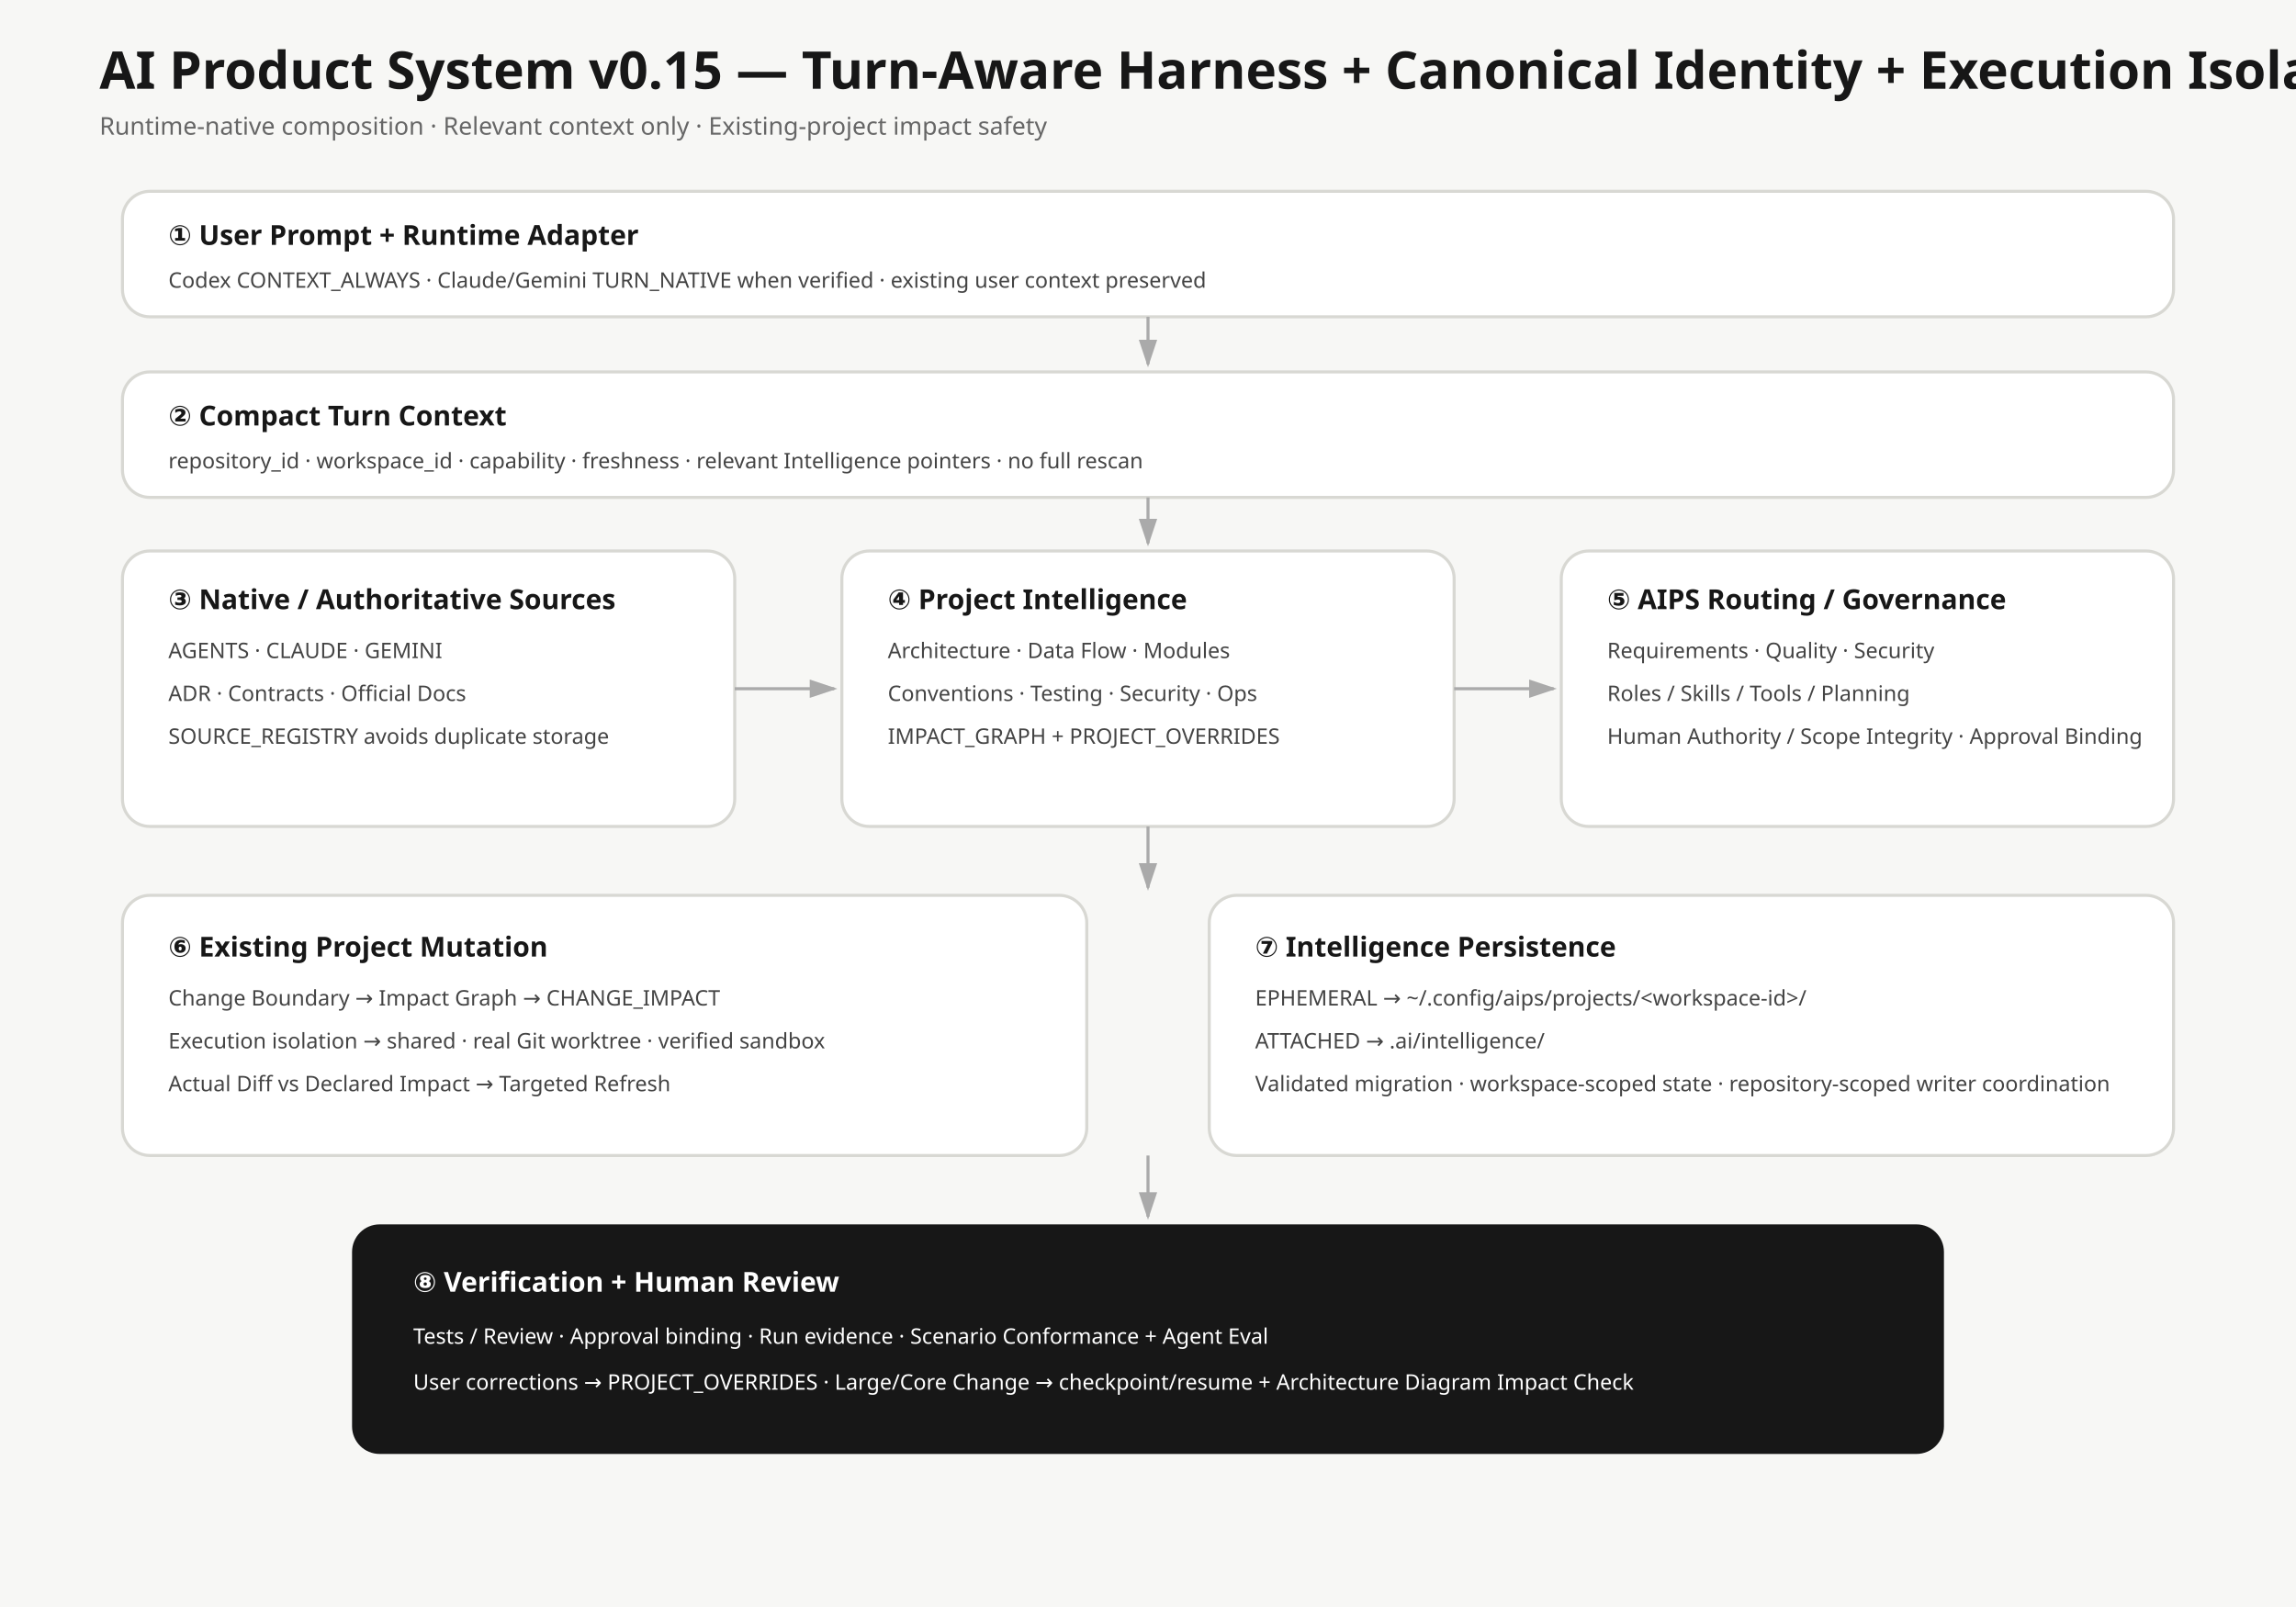
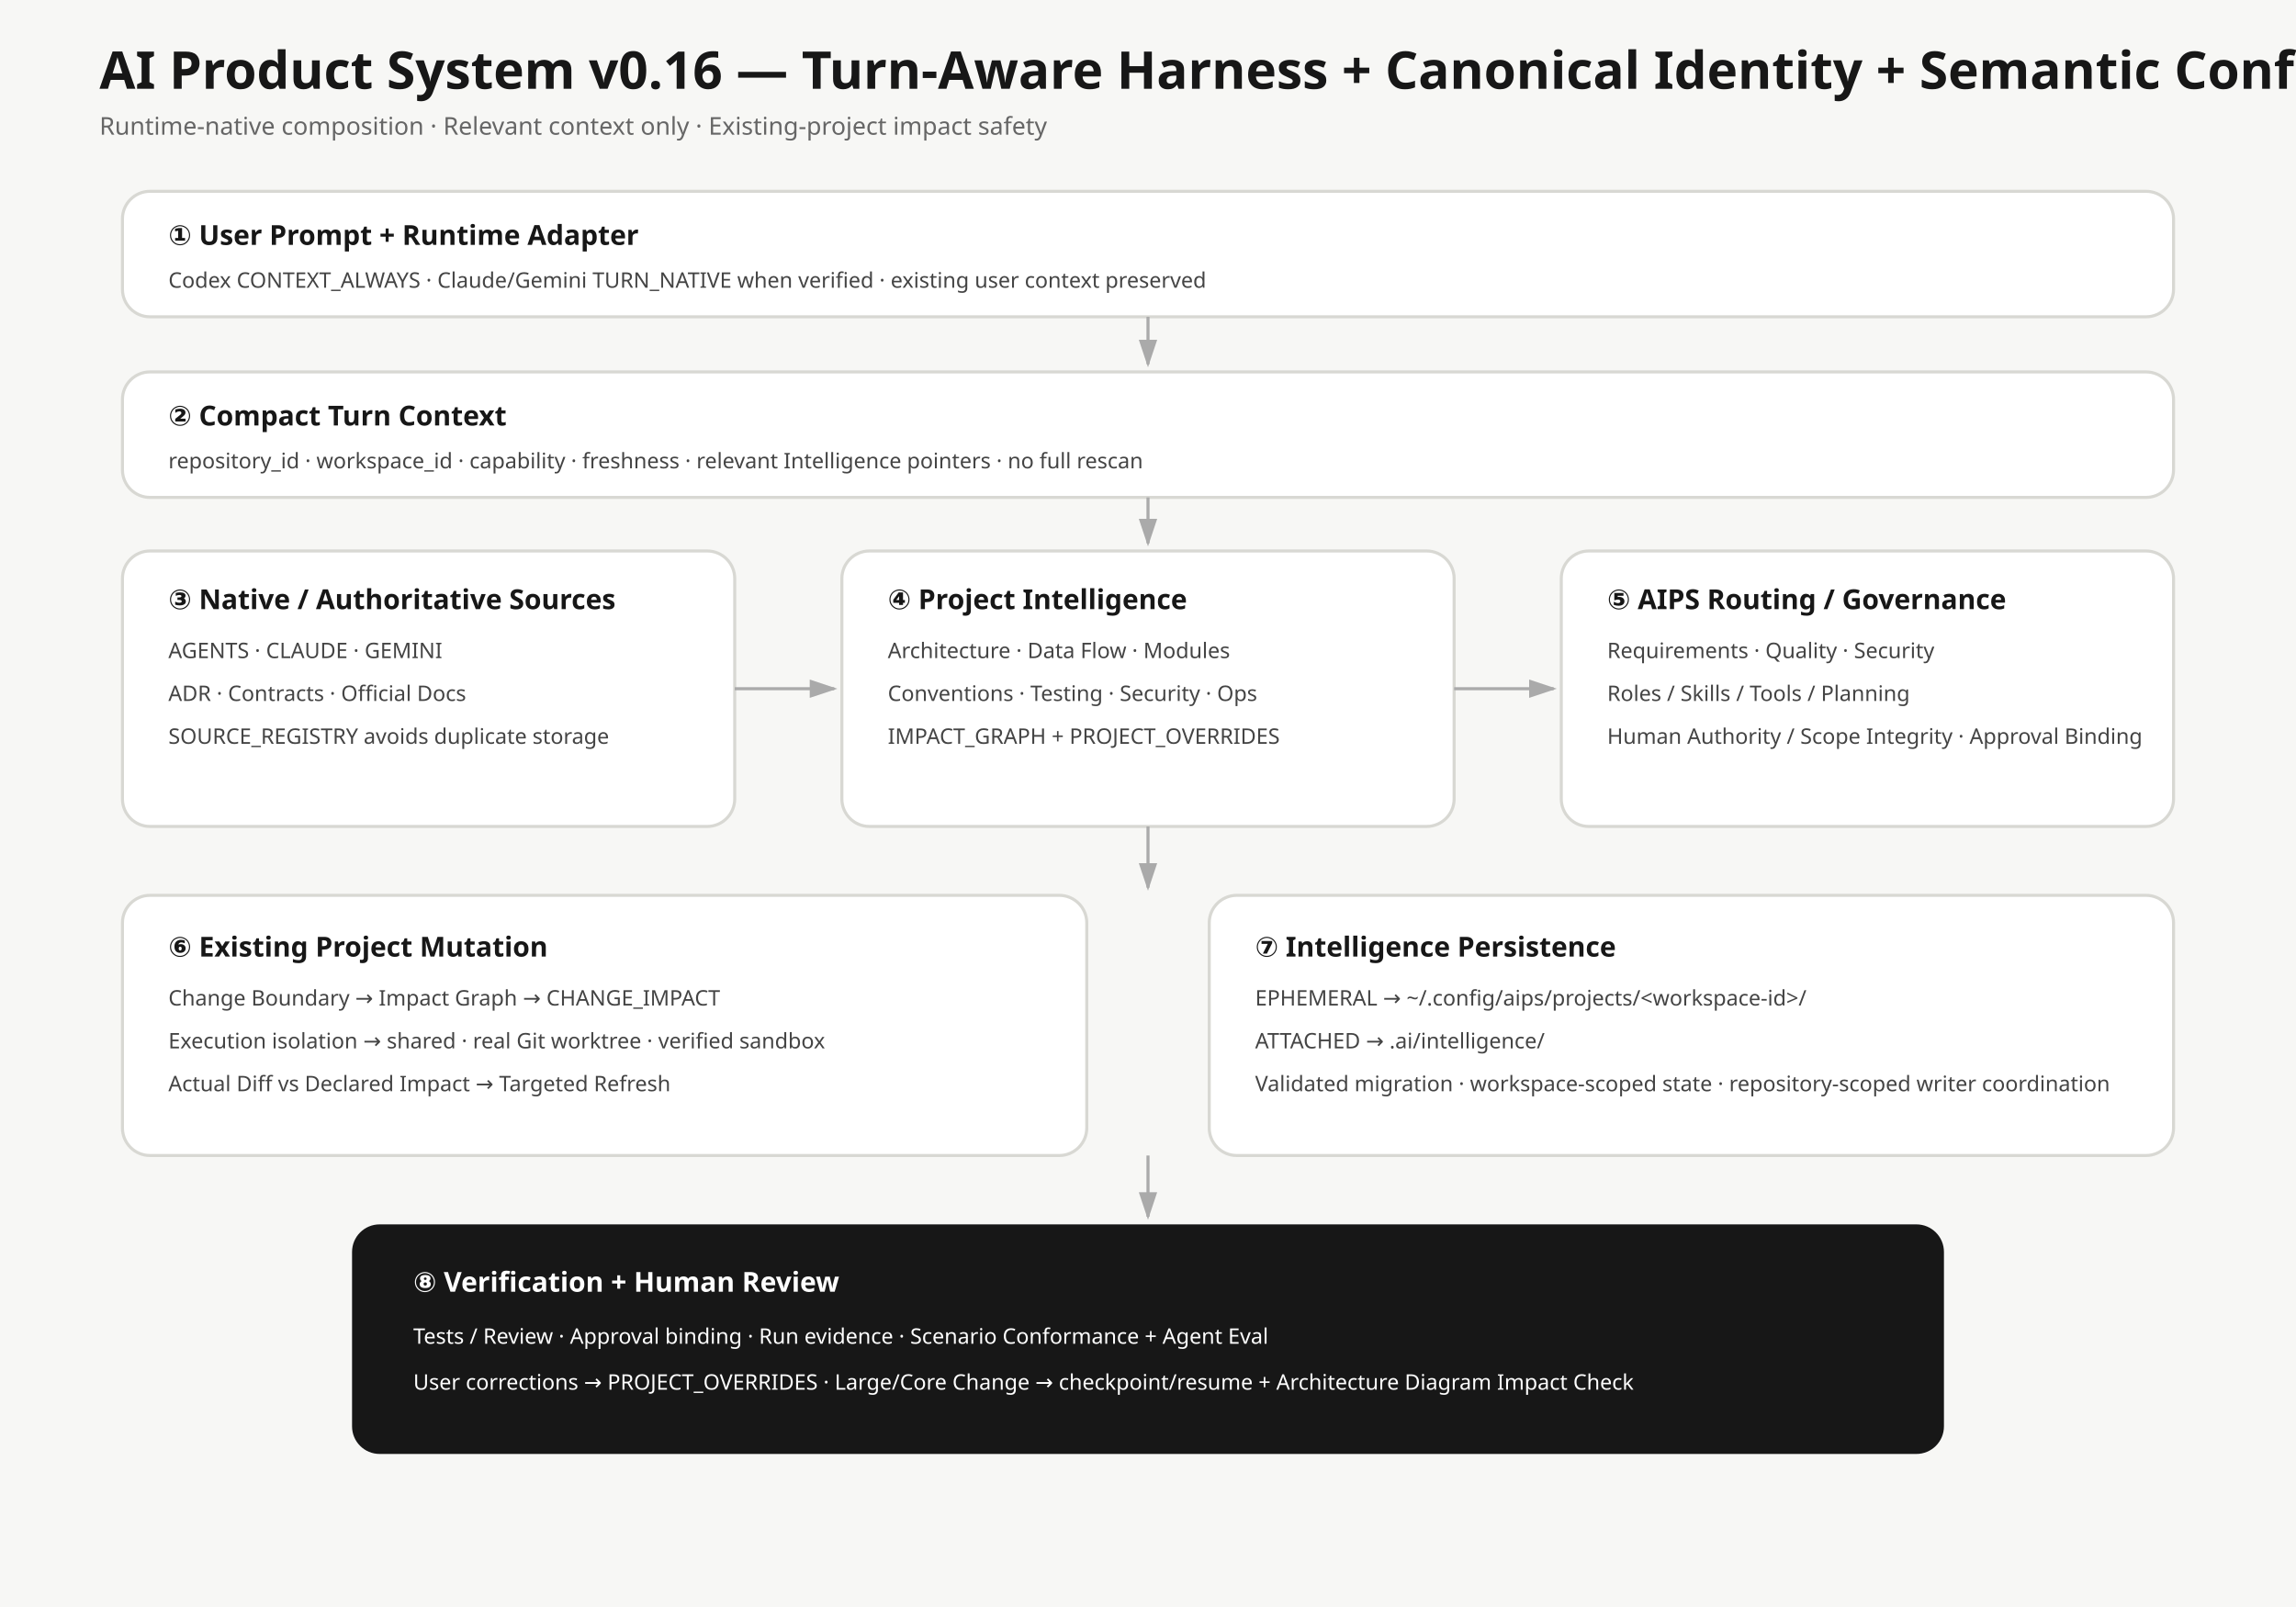
<svg xmlns="http://www.w3.org/2000/svg" width="1500" height="1050" viewBox="0 0 1500 1050">
  <rect width="1500" height="1050" fill="#f7f7f5" />
  <style>.title{font:700 34px system-ui,sans-serif;fill:#171717}.sub{font:400 16px system-ui,sans-serif;fill:#666}.h{font:700 18px system-ui,sans-serif;fill:#171717}.t{font:400 14px system-ui,sans-serif;fill:#444}.box{fill:#fff;stroke:#d8d8d3;stroke-width:2}.dark{fill:#171717}.white{fill:#fff}.line{stroke:#aaa;stroke-width:2;fill:none;marker-end:url(#a)}</style>
  <defs>
    <marker id="a" markerWidth="10" markerHeight="10" refX="8" refY="3" orient="auto">
      <path d="M0,0 L0,6 L9,3 z" fill="#aaa" />
    </marker>
  </defs>
-   <text x="65" y="58" class="title">AI Product System v0.15 — Turn-Aware Harness + Canonical Identity + Execution Isolation</text>
+   <text x="65" y="58" class="title">AI Product System v0.16 — Turn-Aware Harness + Canonical Identity + Semantic Conformance</text>
  <text x="65" y="88" class="sub">Runtime-native composition · Relevant context only · Existing-project impact safety</text>
  <rect x="80" y="125" width="1340" height="82" rx="18" class="box" />
  <text x="110" y="160" class="h">① User Prompt + Runtime Adapter</text>
  <text x="110" y="188" class="t">Codex CONTEXT_ALWAYS · Claude/Gemini TURN_NATIVE when verified · existing user context preserved</text>
  <path d="M750 207 L750 238" class="line" />
  <rect x="80" y="243" width="1340" height="82" rx="18" class="box" />
  <text x="110" y="278" class="h">② Compact Turn Context</text>
  <text x="110" y="306" class="t">repository_id · workspace_id · capability · freshness · relevant Intelligence pointers · no full rescan</text>
  <path d="M750 325 L750 355" class="line" />
  <rect x="80" y="360" width="400" height="180" rx="18" class="box" />
  <text x="110" y="398" class="h">③ Native / Authoritative Sources</text>
  <text x="110" y="430" class="t">AGENTS · CLAUDE · GEMINI</text>
  <text x="110" y="458" class="t">ADR · Contracts · Official Docs</text>
  <text x="110" y="486" class="t">SOURCE_REGISTRY avoids duplicate storage</text>
  <rect x="550" y="360" width="400" height="180" rx="18" class="box" />
  <text x="580" y="398" class="h">④ Project Intelligence</text>
  <text x="580" y="430" class="t">Architecture · Data Flow · Modules</text>
  <text x="580" y="458" class="t">Conventions · Testing · Security · Ops</text>
  <text x="580" y="486" class="t">IMPACT_GRAPH + PROJECT_OVERRIDES</text>
  <rect x="1020" y="360" width="400" height="180" rx="18" class="box" />
  <text x="1050" y="398" class="h">⑤ AIPS Routing / Governance</text>
  <text x="1050" y="430" class="t">Requirements · Quality · Security</text>
  <text x="1050" y="458" class="t">Roles / Skills / Tools / Planning</text>
  <text x="1050" y="486" class="t">Human Authority / Scope Integrity · Approval Binding</text>
  <path d="M480 450 L545 450" class="line" />
  <path d="M950 450 L1015 450" class="line" />
  <path d="M750 540 L750 580" class="line" />
  <rect x="80" y="585" width="630" height="170" rx="18" class="box" />
  <text x="110" y="625" class="h">⑥ Existing Project Mutation</text>
  <text x="110" y="657" class="t">Change Boundary → Impact Graph → CHANGE_IMPACT</text>
  <text x="110" y="685" class="t">Execution isolation → shared · real Git worktree · verified sandbox</text>
  <text x="110" y="713" class="t">Actual Diff vs Declared Impact → Targeted Refresh</text>
  <rect x="790" y="585" width="630" height="170" rx="18" class="box" />
  <text x="820" y="625" class="h">⑦ Intelligence Persistence</text>
  <text x="820" y="657" class="t">EPHEMERAL → ~/.config/aips/projects/&lt;workspace-id&gt;/</text>
  <text x="820" y="685" class="t">ATTACHED → .ai/intelligence/</text>
  <text x="820" y="713" class="t">Validated migration · workspace-scoped state · repository-scoped writer coordination</text>
  <path d="M750 755 L750 795" class="line" />
  <rect x="230" y="800" width="1040" height="150" rx="18" class="dark" />
  <text x="270" y="844" class="h white">⑧ Verification + Human Review</text>
  <text x="270" y="878" class="t white">Tests / Review · Approval binding · Run evidence · Scenario Conformance + Agent Eval</text>
  <text x="270" y="908" class="t white">User corrections → PROJECT_OVERRIDES · Large/Core Change → checkpoint/resume + Architecture Diagram Impact Check</text>
</svg>
